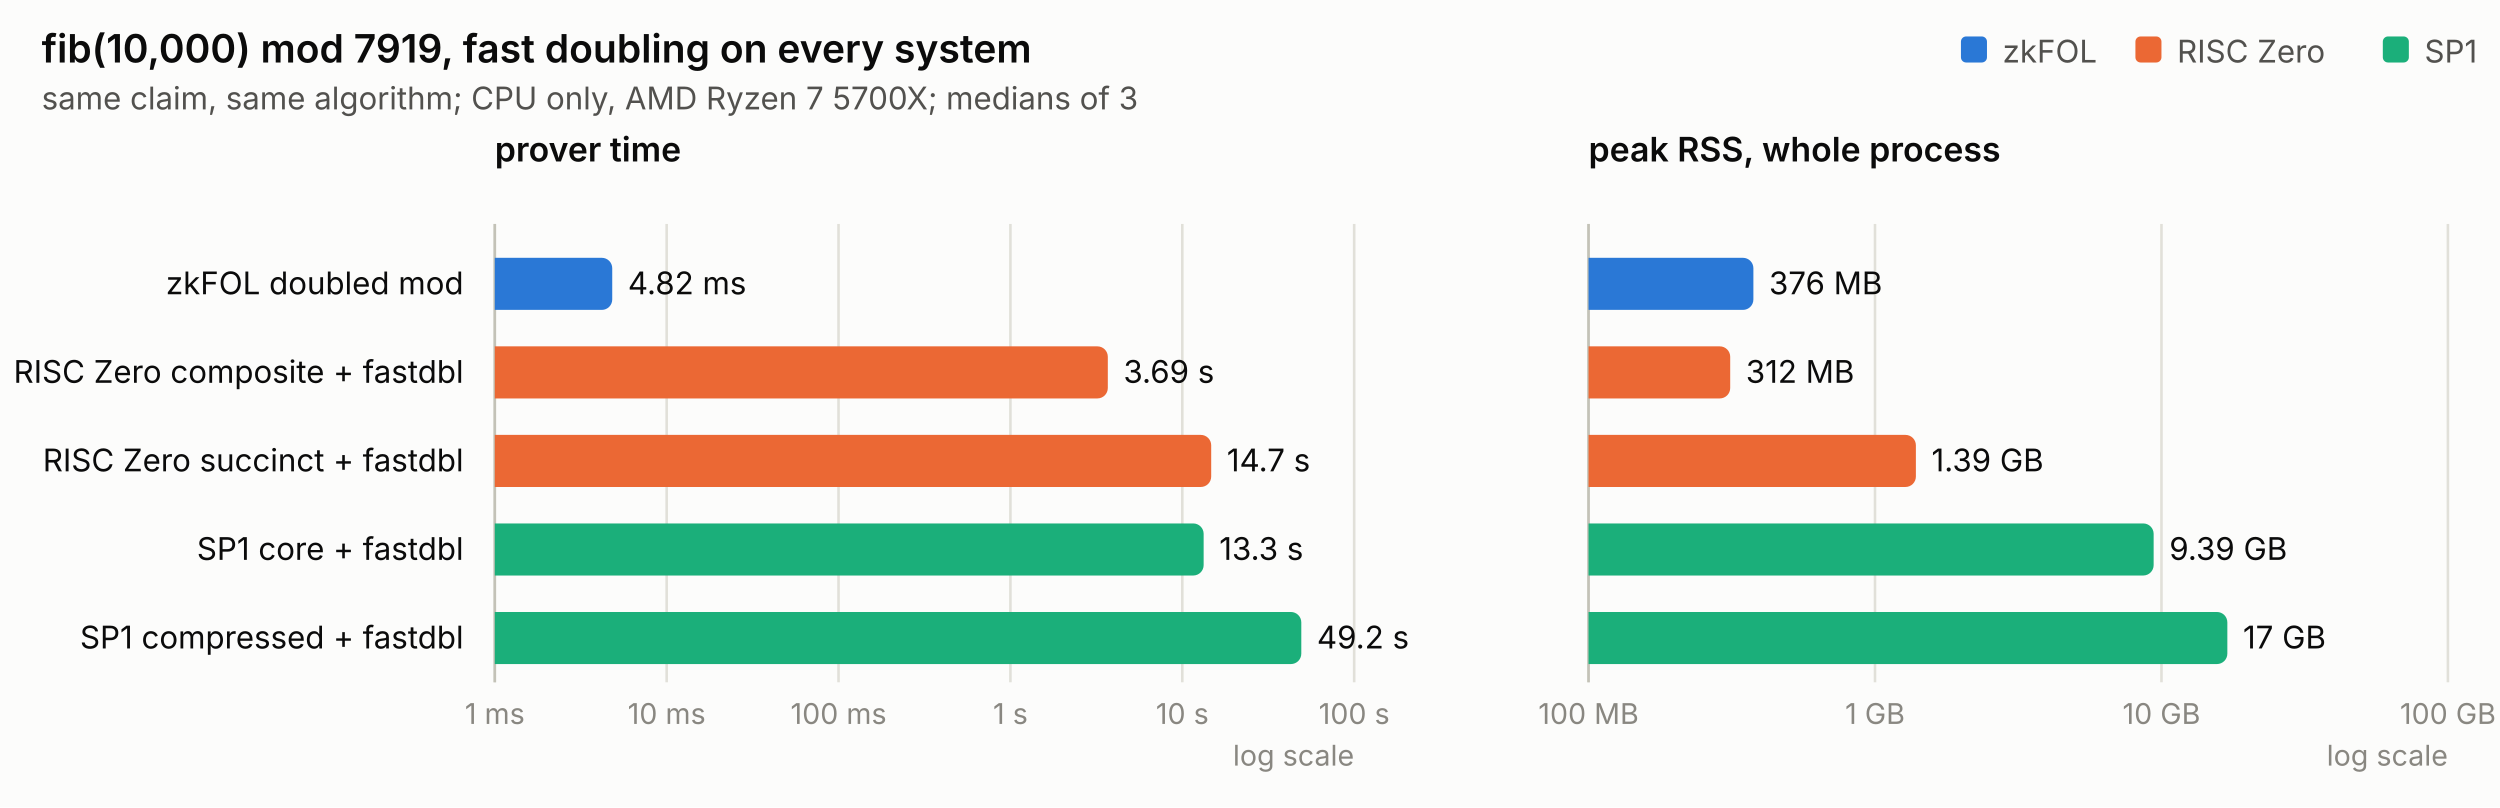
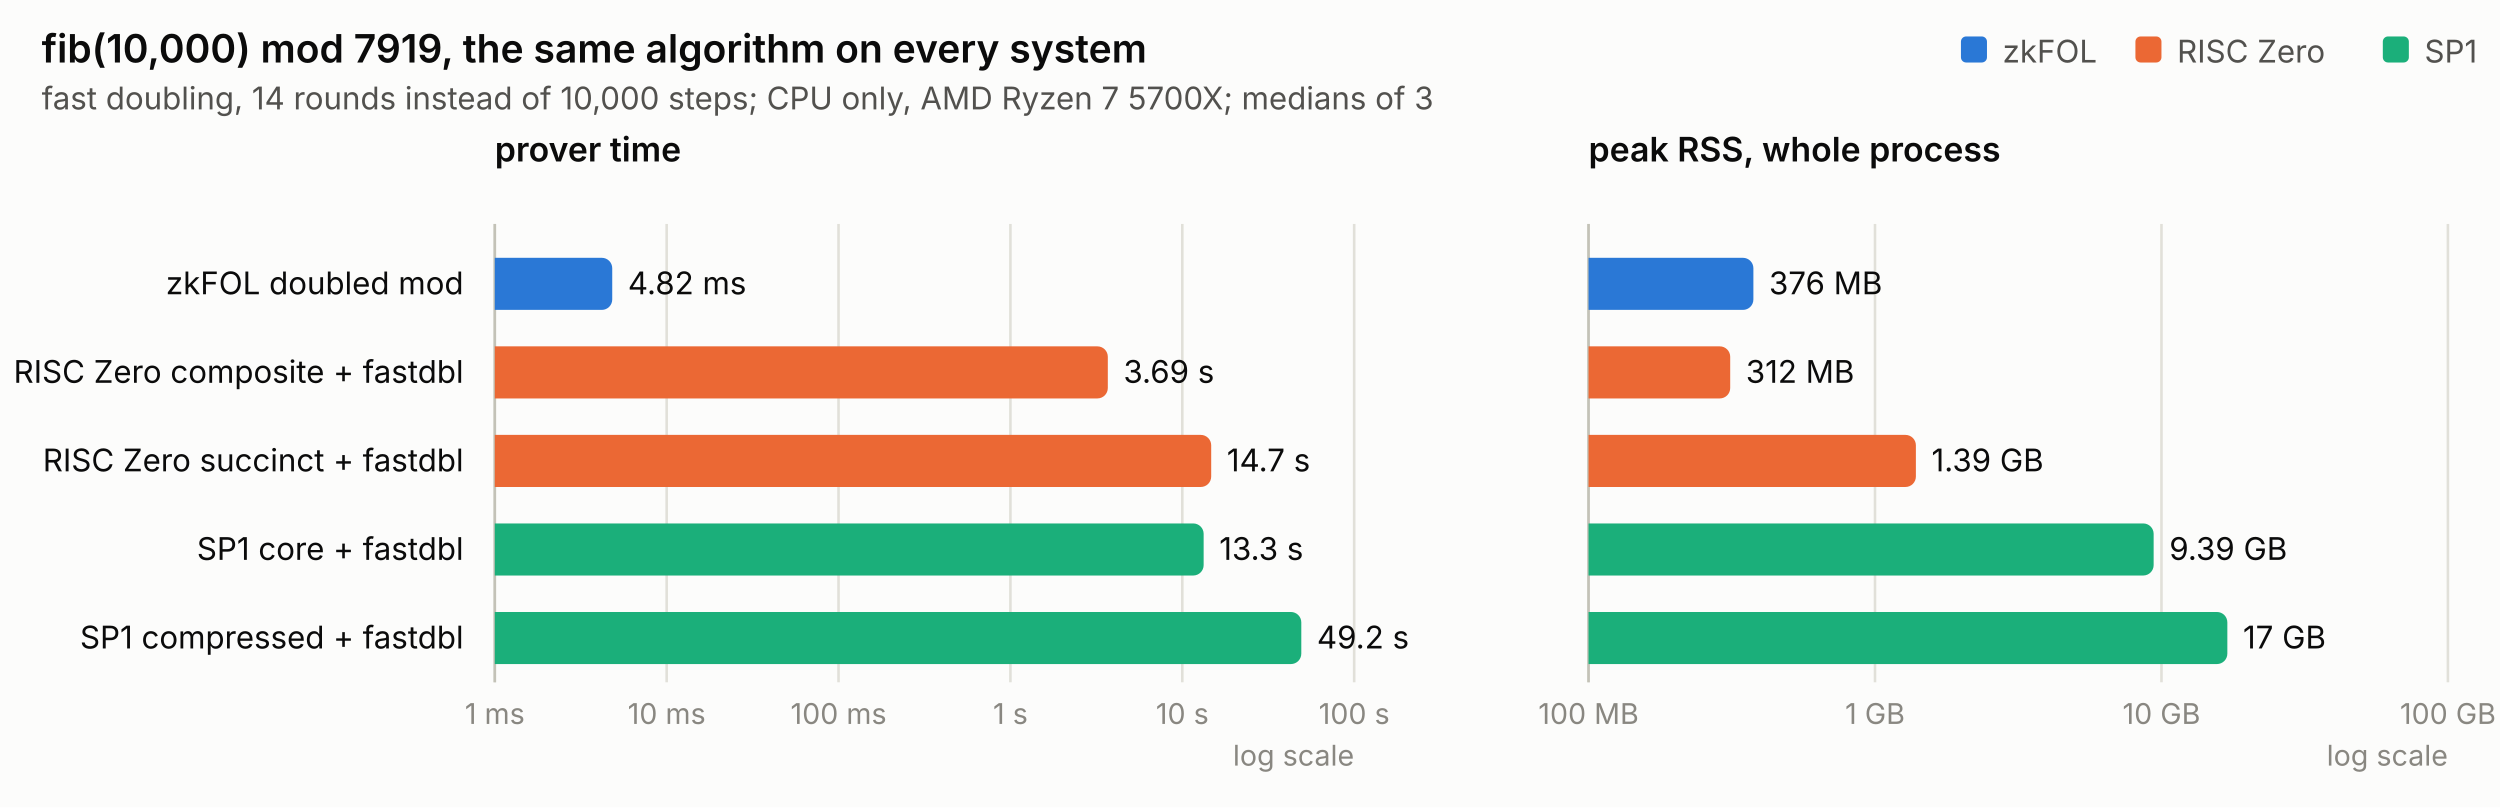
<svg xmlns="http://www.w3.org/2000/svg" width="960" height="310" viewBox="0 0 960 310" font-family="system-ui, -apple-system, 'Segoe UI', sans-serif">
  <rect width="960" height="310" fill="#fcfcfb" />
-   <text x="16" y="24" font-size="15" font-weight="600" fill="#0b0b0b">fib(10,000) mod 7919, fast doubling on every system</text>
-   <text x="16" y="42" font-size="12" fill="#52514e">same claim, same algorithm; CPU only, AMD Ryzen 7 5700X; medians of 3</text>
+   <text x="16" y="24" font-size="15" font-weight="600" fill="#0b0b0b">fib(10,000) mod 7919, the same algorithm on every system</text>
+   <text x="16" y="42" font-size="12" fill="#52514e">fast doubling, 14 rounds instead of 10,000 steps; CPU only, AMD Ryzen 7 5700X; medians of 3</text>
  <text x="931" y="24" font-size="12" fill="#52514e">SP1</text>
  <rect x="915" y="14" width="10" height="10" rx="2" fill="#1baf7a" />
  <text x="836" y="24" font-size="12" fill="#52514e">RISC Zero</text>
  <rect x="820" y="14" width="10" height="10" rx="2" fill="#eb6834" />
  <text x="769" y="24" font-size="12" fill="#52514e">zkFOL</text>
  <rect x="753" y="14" width="10" height="10" rx="2" fill="#2a78d6" />
  <text x="178" y="113.0" font-size="12" text-anchor="end" fill="#0b0b0b">zkFOL doubled mod</text>
  <text x="178" y="147.0" font-size="12" text-anchor="end" fill="#0b0b0b">RISC Zero composite + fastdbl</text>
  <text x="178" y="181.0" font-size="12" text-anchor="end" fill="#0b0b0b">RISC Zero succinct + fastdbl</text>
  <text x="178" y="215.0" font-size="12" text-anchor="end" fill="#0b0b0b">SP1 core + fastdbl</text>
  <text x="178" y="249.0" font-size="12" text-anchor="end" fill="#0b0b0b">SP1 compressed + fastdbl</text>
  <text x="190" y="62" font-size="13" font-weight="600" fill="#0b0b0b">prover time</text>
  <line x1="190.0" y1="86" x2="190.0" y2="262" stroke="#e1e0d9" stroke-width="1" />
  <text x="190.0" y="278" font-size="11" text-anchor="middle" fill="#898781">1 ms</text>
  <line x1="256.0" y1="86" x2="256.0" y2="262" stroke="#e1e0d9" stroke-width="1" />
  <text x="256.0" y="278" font-size="11" text-anchor="middle" fill="#898781">10 ms</text>
  <line x1="322.0" y1="86" x2="322.0" y2="262" stroke="#e1e0d9" stroke-width="1" />
  <text x="322.0" y="278" font-size="11" text-anchor="middle" fill="#898781">100 ms</text>
  <line x1="388.0" y1="86" x2="388.0" y2="262" stroke="#e1e0d9" stroke-width="1" />
  <text x="388.0" y="278" font-size="11" text-anchor="middle" fill="#898781">1 s</text>
  <line x1="454.0" y1="86" x2="454.0" y2="262" stroke="#e1e0d9" stroke-width="1" />
  <text x="454.0" y="278" font-size="11" text-anchor="middle" fill="#898781">10 s</text>
  <line x1="520.0" y1="86" x2="520.0" y2="262" stroke="#e1e0d9" stroke-width="1" />
  <text x="520.0" y="278" font-size="11" text-anchor="middle" fill="#898781">100 s</text>
  <line x1="190" y1="86" x2="190" y2="262" stroke="#c3c2b7" stroke-width="1" />
  <path d="M190,99.0 h41.1 a4,4 0 0 1 4,4 v12 a4,4 0 0 1 -4,4 h-41.1 z" fill="#2a78d6" />
  <text x="241.1" y="113.0" font-size="12" fill="#0b0b0b">4.82 ms</text>
  <path d="M190,133.0 h231.4 a4,4 0 0 1 4,4 v12 a4,4 0 0 1 -4,4 h-231.4 z" fill="#eb6834" />
  <text x="431.4" y="147.0" font-size="12" fill="#0b0b0b">3.69 s</text>
  <path d="M190,167.0 h271.1 a4,4 0 0 1 4,4 v12 a4,4 0 0 1 -4,4 h-271.1 z" fill="#eb6834" />
  <text x="471.1" y="181.0" font-size="12" fill="#0b0b0b">14.7 s</text>
  <path d="M190,201.0 h268.2 a4,4 0 0 1 4,4 v12 a4,4 0 0 1 -4,4 h-268.2 z" fill="#1baf7a" />
  <text x="468.2" y="215.0" font-size="12" fill="#0b0b0b">13.3 s</text>
  <path d="M190,235.0 h305.7 a4,4 0 0 1 4,4 v12 a4,4 0 0 1 -4,4 h-305.7 z" fill="#1baf7a" />
  <text x="505.7" y="249.0" font-size="12" fill="#0b0b0b">49.2 s</text>
  <text x="520" y="294" font-size="11" text-anchor="end" fill="#898781">log scale</text>
  <text x="610" y="62" font-size="13" font-weight="600" fill="#0b0b0b">peak RSS, whole process</text>
  <line x1="610.0" y1="86" x2="610.0" y2="262" stroke="#e1e0d9" stroke-width="1" />
  <text x="610.0" y="278" font-size="11" text-anchor="middle" fill="#898781">100 MB</text>
  <line x1="720.0" y1="86" x2="720.0" y2="262" stroke="#e1e0d9" stroke-width="1" />
  <text x="720.0" y="278" font-size="11" text-anchor="middle" fill="#898781">1 GB</text>
  <line x1="830.0" y1="86" x2="830.0" y2="262" stroke="#e1e0d9" stroke-width="1" />
  <text x="830.0" y="278" font-size="11" text-anchor="middle" fill="#898781">10 GB</text>
  <line x1="940.0" y1="86" x2="940.0" y2="262" stroke="#e1e0d9" stroke-width="1" />
  <text x="940.0" y="278" font-size="11" text-anchor="middle" fill="#898781">100 GB</text>
  <line x1="610" y1="86" x2="610" y2="262" stroke="#c3c2b7" stroke-width="1" />
  <path d="M610,99.0 h59.3 a4,4 0 0 1 4,4 v12 a4,4 0 0 1 -4,4 h-59.3 z" fill="#2a78d6" />
  <text x="679.3" y="113.0" font-size="12" fill="#0b0b0b">376 MB</text>
  <path d="M610,133.0 h50.4 a4,4 0 0 1 4,4 v12 a4,4 0 0 1 -4,4 h-50.4 z" fill="#eb6834" />
  <text x="670.4" y="147.0" font-size="12" fill="#0b0b0b">312 MB</text>
  <path d="M610,167.0 h121.7 a4,4 0 0 1 4,4 v12 a4,4 0 0 1 -4,4 h-121.7 z" fill="#eb6834" />
  <text x="741.7" y="181.0" font-size="12" fill="#0b0b0b">1.39 GB</text>
  <path d="M610,201.0 h213.0 a4,4 0 0 1 4,4 v12 a4,4 0 0 1 -4,4 h-213.0 z" fill="#1baf7a" />
  <text x="833.0" y="215.0" font-size="12" fill="#0b0b0b">9.39 GB</text>
  <path d="M610,235.0 h241.3 a4,4 0 0 1 4,4 v12 a4,4 0 0 1 -4,4 h-241.3 z" fill="#1baf7a" />
  <text x="861.3" y="249.0" font-size="12" fill="#0b0b0b">17 GB</text>
  <text x="940" y="294" font-size="11" text-anchor="end" fill="#898781">log scale</text>
</svg>
